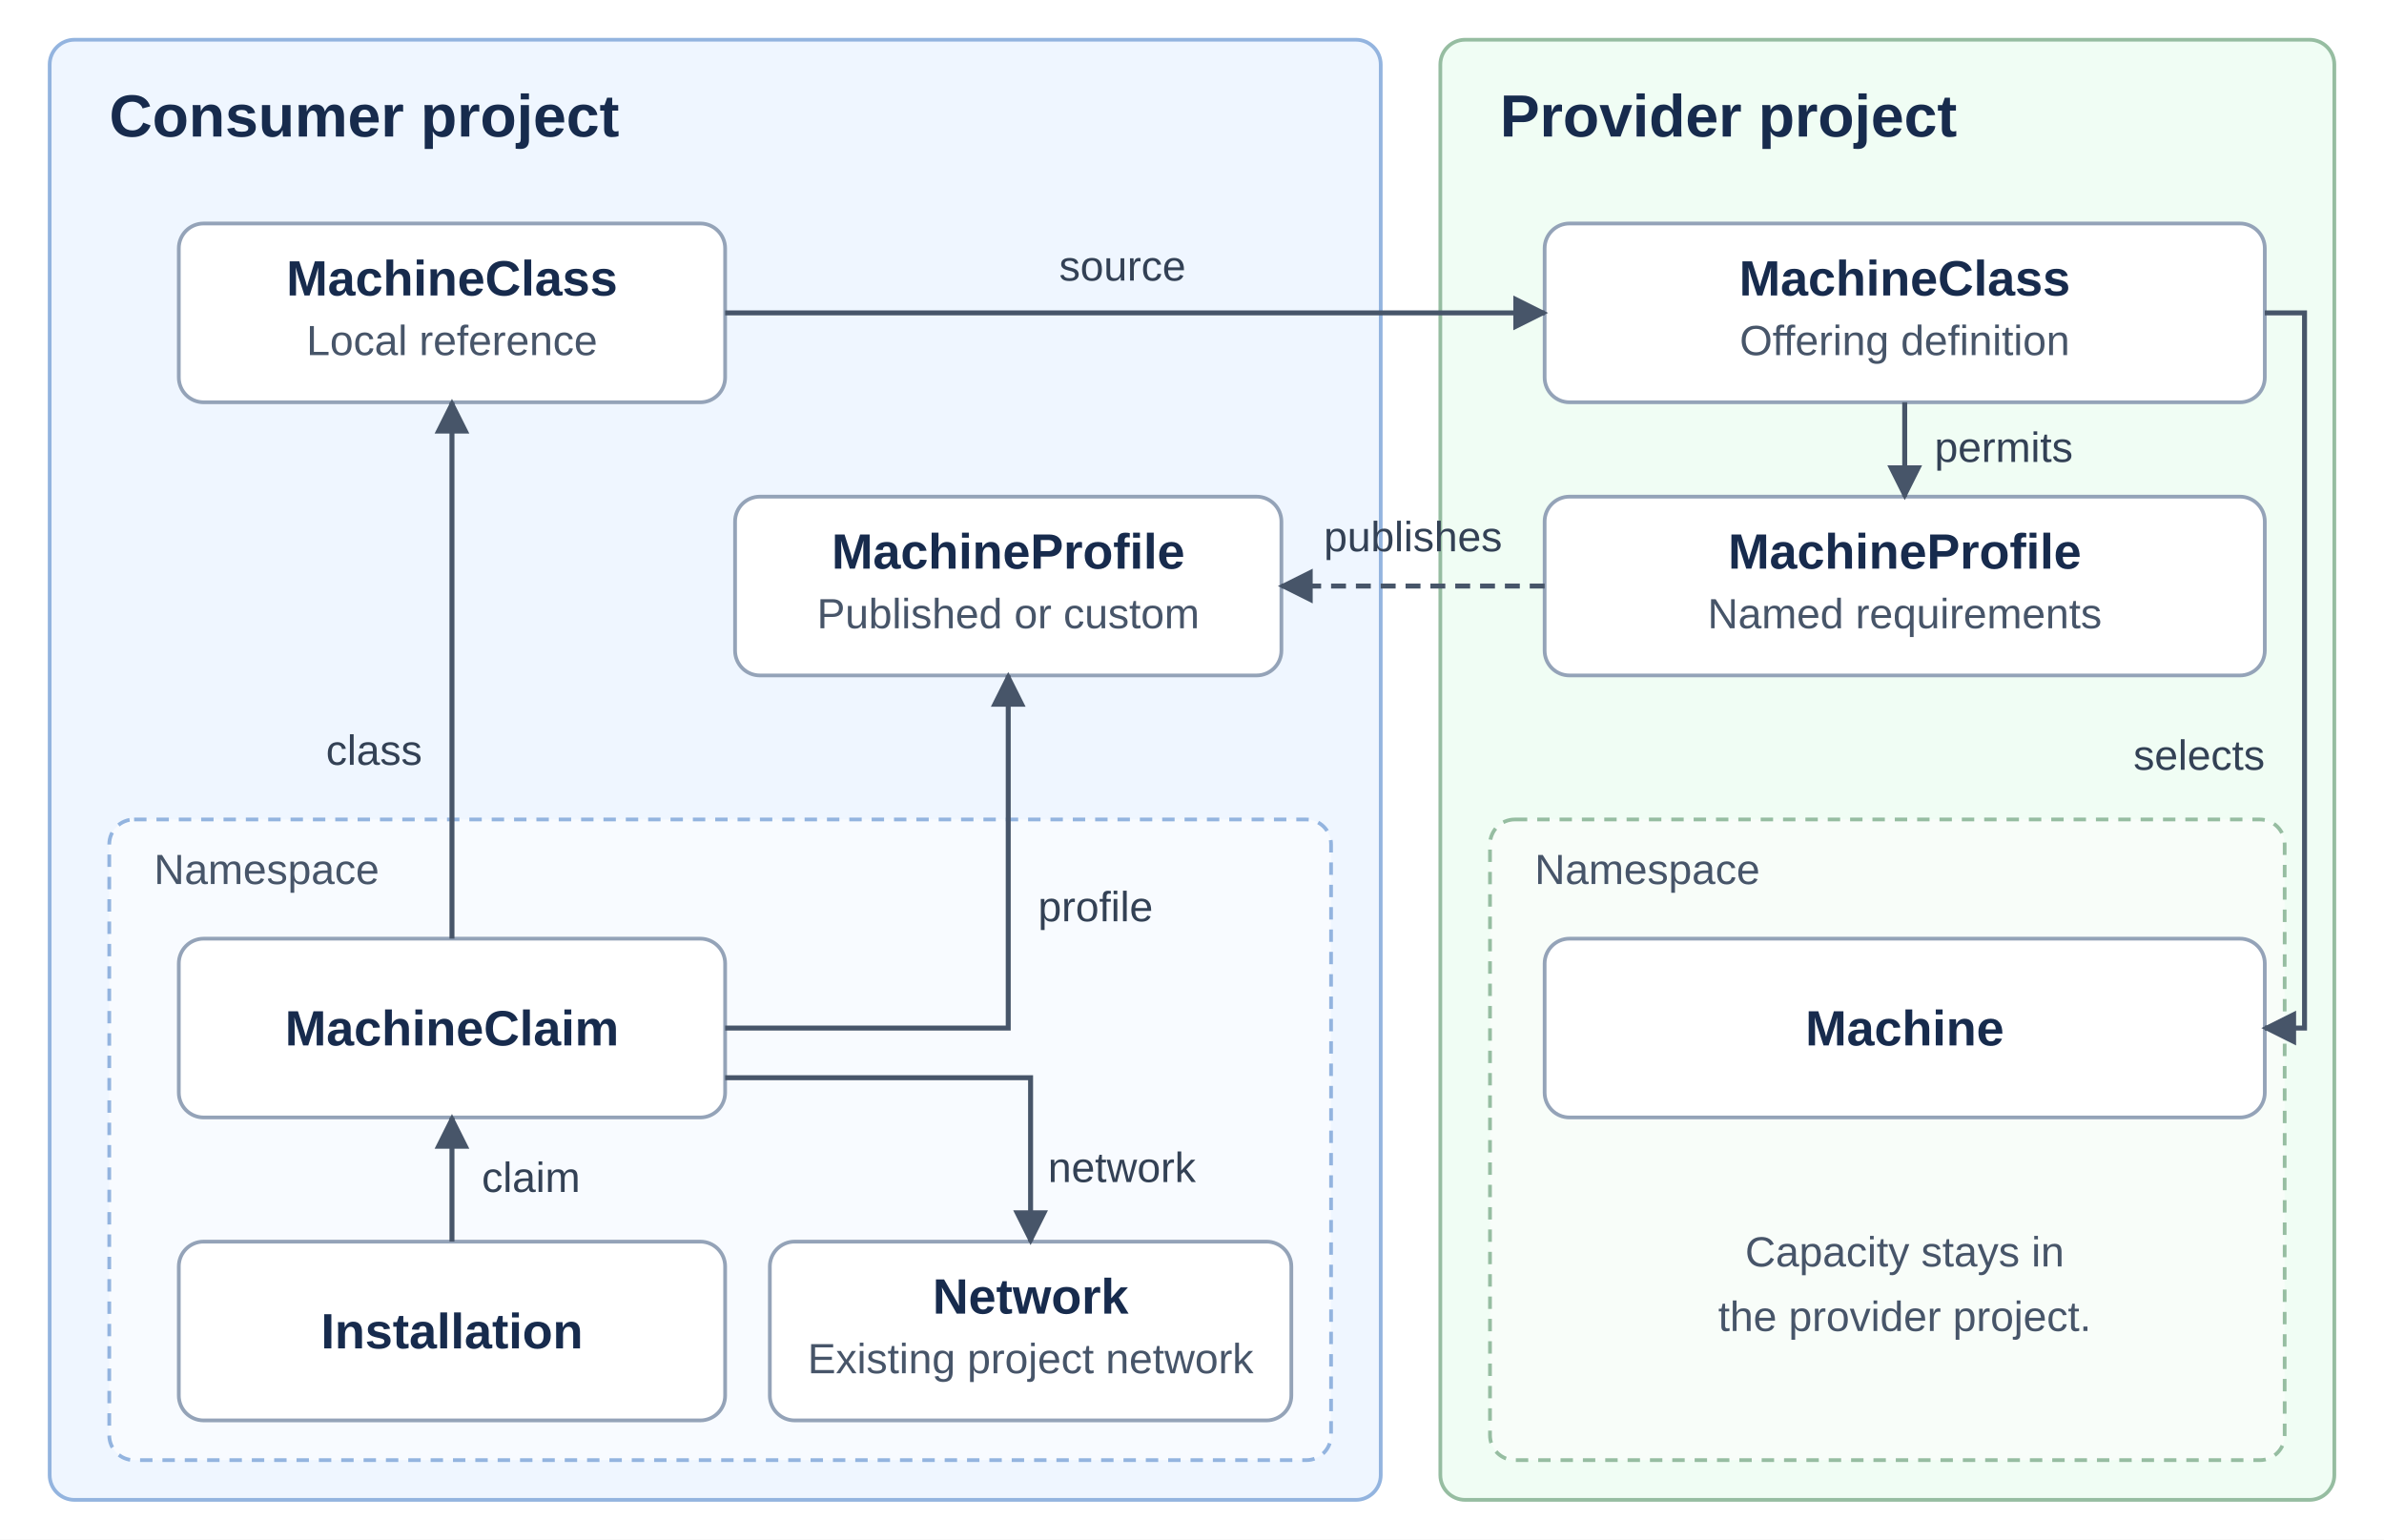
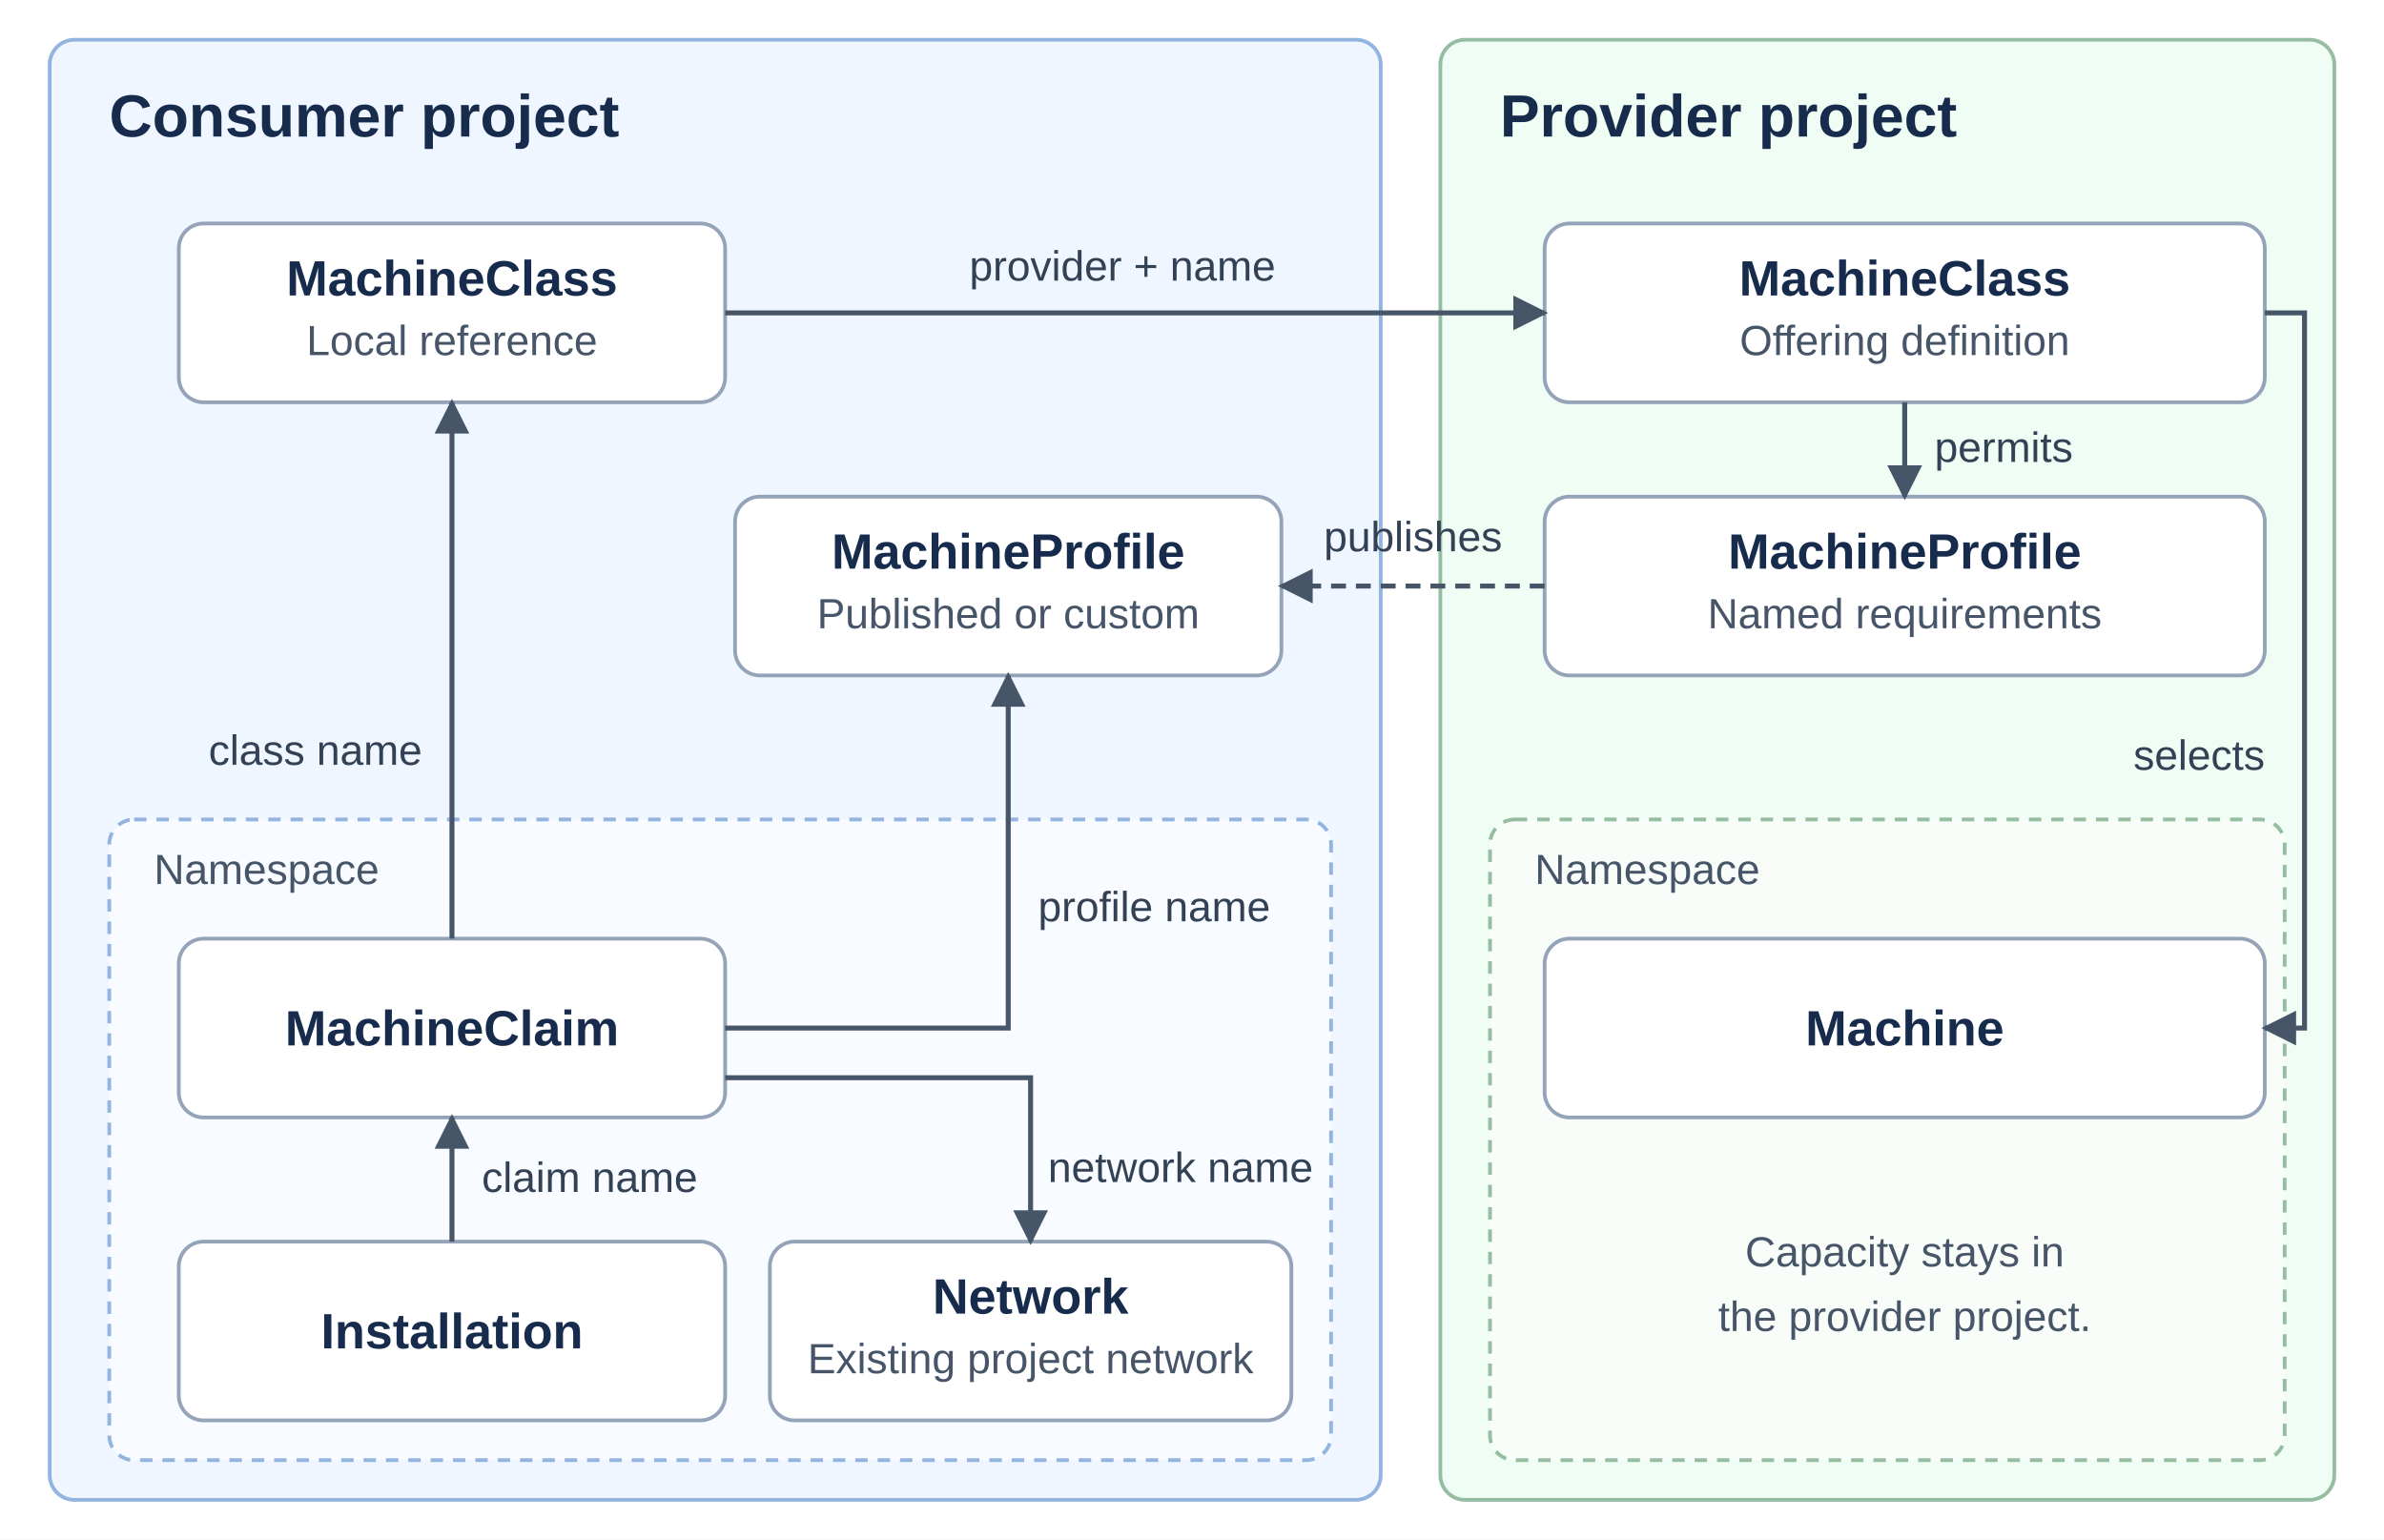
<svg xmlns="http://www.w3.org/2000/svg" width="960" height="620" viewBox="0 0 960 620" role="img" aria-labelledby="title description">
  <defs>
    <marker id="arrow" viewBox="0 0 10 10" refX="9" refY="5" markerWidth="7" markerHeight="7" orient="auto-start-reverse">
      <path d="M 0 0 L 10 5 L 0 10 z" fill="#475569" />
    </marker>
  </defs>
  <style>
    text { font-family: Arial, Helvetica, sans-serif; fill: #172b4d; }
    .heading { font-size: 24px; font-weight: 700; }
    .label { font-size: 20px; font-weight: 700; }
    .detail { font-size: 17px; fill: #475569; }
    .edge { font-size: 17px; fill: #334155; }
    .line { fill: none; stroke: #475569; stroke-width: 2; marker-end: url(#arrow); }
  </style>
  <rect width="960" height="620" fill="white" />
  <rect x="20" y="16" width="536" height="588" rx="10" fill="#eff6ff" stroke="#93b4df" stroke-width="1.5" />
  <rect x="580" y="16" width="360" height="588" rx="10" fill="#f0fdf4" stroke="#96bda1" stroke-width="1.5" />
  <text x="44" y="55" class="heading" text-anchor="start">Consumer project</text>
  <text x="604" y="55" class="heading" text-anchor="start">Provider project</text>
  <rect x="72" y="90" width="220" height="72" rx="10" fill="#ffffff" stroke="#94a3b8" stroke-width="1.5" />
  <text x="182.0" y="119" class="label" text-anchor="middle">MachineClass</text>
  <text x="182.0" y="143" class="detail" text-anchor="middle">Local reference</text>
  <rect x="622" y="90" width="290" height="72" rx="10" fill="#ffffff" stroke="#94a3b8" stroke-width="1.5" />
  <text x="767.0" y="119" class="label" text-anchor="middle">MachineClass</text>
  <text x="767.0" y="143" class="detail" text-anchor="middle">Offering definition</text>
  <rect x="296" y="200" width="220" height="72" rx="10" fill="#ffffff" stroke="#94a3b8" stroke-width="1.5" />
  <text x="406.0" y="229" class="label" text-anchor="middle">MachineProfile</text>
  <text x="406.0" y="253" class="detail" text-anchor="middle">Published or custom</text>
  <rect x="622" y="200" width="290" height="72" rx="10" fill="#ffffff" stroke="#94a3b8" stroke-width="1.5" />
  <text x="767.0" y="229" class="label" text-anchor="middle">MachineProfile</text>
  <text x="767.0" y="253" class="detail" text-anchor="middle">Named requirements</text>
  <path d="M 292 126 L 622 126" class="line" />
-   <text x="452" y="113" class="edge" text-anchor="middle">source</text>
+   <text x="452" y="113" class="edge" text-anchor="middle">provider + name</text>
  <path d="M 622 236 L 516 236" class="line" stroke-dasharray="6 4" />
  <text x="569" y="222" class="edge" text-anchor="middle">publishes</text>
  <path d="M 767 162 L 767 200" class="line" />
  <text x="779" y="186" class="edge" text-anchor="start">permits</text>
  <rect x="44" y="330" width="492" height="258" rx="10" fill="#f8fbff" stroke="#93b4df" stroke-width="1.5" stroke-dasharray="5 4" />
  <rect x="600" y="330" width="320" height="258" rx="10" fill="#f8fdf9" stroke="#96bda1" stroke-width="1.5" stroke-dasharray="5 4" />
  <text x="62" y="356" class="detail" text-anchor="start">Namespace</text>
  <text x="618" y="356" class="detail" text-anchor="start">Namespace</text>
  <rect x="72" y="378" width="220" height="72" rx="10" fill="#ffffff" stroke="#94a3b8" stroke-width="1.5" />
  <text x="182.0" y="421" class="label" text-anchor="middle">MachineClaim</text>
  <rect x="72" y="500" width="220" height="72" rx="10" fill="#ffffff" stroke="#94a3b8" stroke-width="1.5" />
  <text x="182.0" y="543" class="label" text-anchor="middle">Installation</text>
  <rect x="622" y="378" width="290" height="72" rx="10" fill="#ffffff" stroke="#94a3b8" stroke-width="1.5" />
  <text x="767.0" y="421" class="label" text-anchor="middle">Machine</text>
  <path d="M 182 378 L 182 162" class="line" />
-   <text x="170" y="308" class="edge" text-anchor="end">class</text>
+   <text x="170" y="308" class="edge" text-anchor="end">class name</text>
  <path d="M 292 414 L 406 414 L 406 272" class="line" />
-   <text x="418" y="371" class="edge" text-anchor="start">profile</text>
+   <text x="418" y="371" class="edge" text-anchor="start">profile name</text>
  <path d="M 182 500 L 182 450" class="line" />
-   <text x="194" y="480" class="edge" text-anchor="start">claim</text>
+   <text x="194" y="480" class="edge" text-anchor="start">claim name</text>
  <rect x="310" y="500" width="210" height="72" rx="10" fill="#ffffff" stroke="#94a3b8" stroke-width="1.5" />
  <text x="415" y="529" class="label" style="font-size:20px" text-anchor="middle">Network</text>
  <text x="415" y="553" class="detail" text-anchor="middle">Existing project network</text>
  <path d="M 292 434 L 415 434 L 415 500" class="line" />
-   <text x="422" y="476" class="edge" text-anchor="start">network</text>
+   <text x="422" y="476" class="edge" text-anchor="start">network name</text>
  <path d="M 912 126 L 928 126 L 928 414 L 912 414" class="line" />
  <text x="912" y="310" class="edge" text-anchor="end">selects</text>
  <text x="767" y="510" class="detail" text-anchor="middle">Capacity stays in</text>
  <text x="767" y="536" class="detail" text-anchor="middle">the provider project.</text>
</svg>
